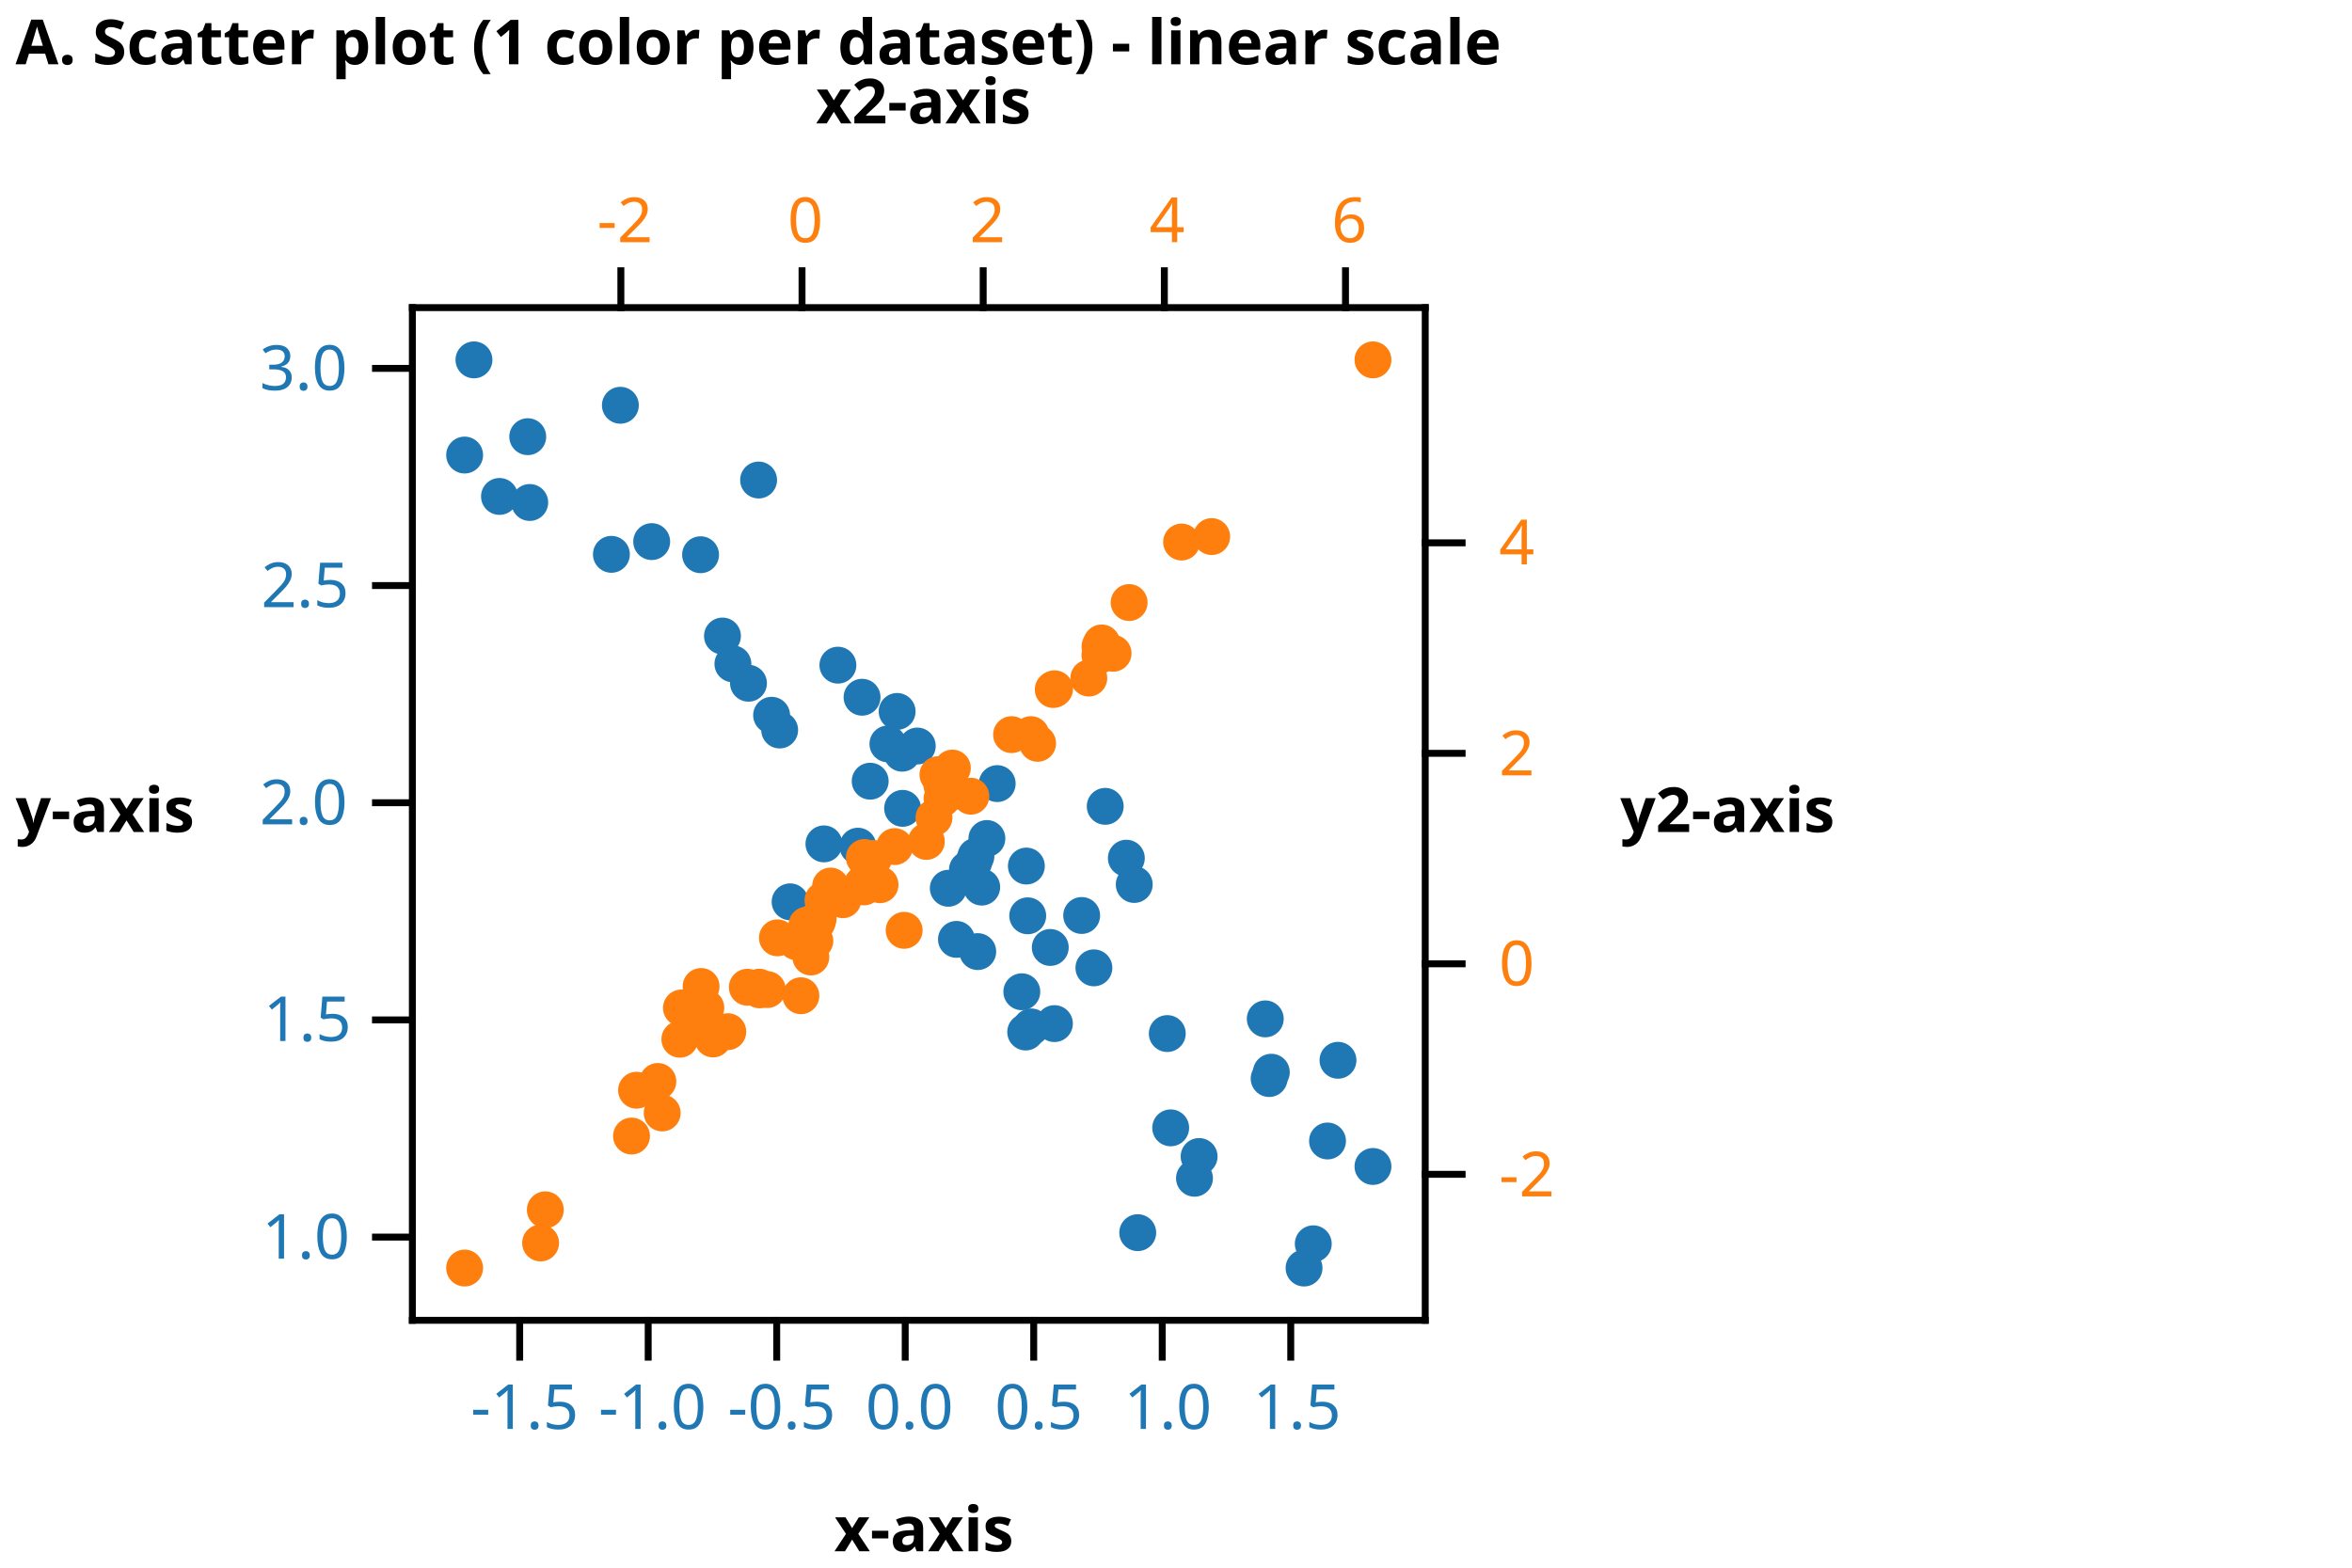
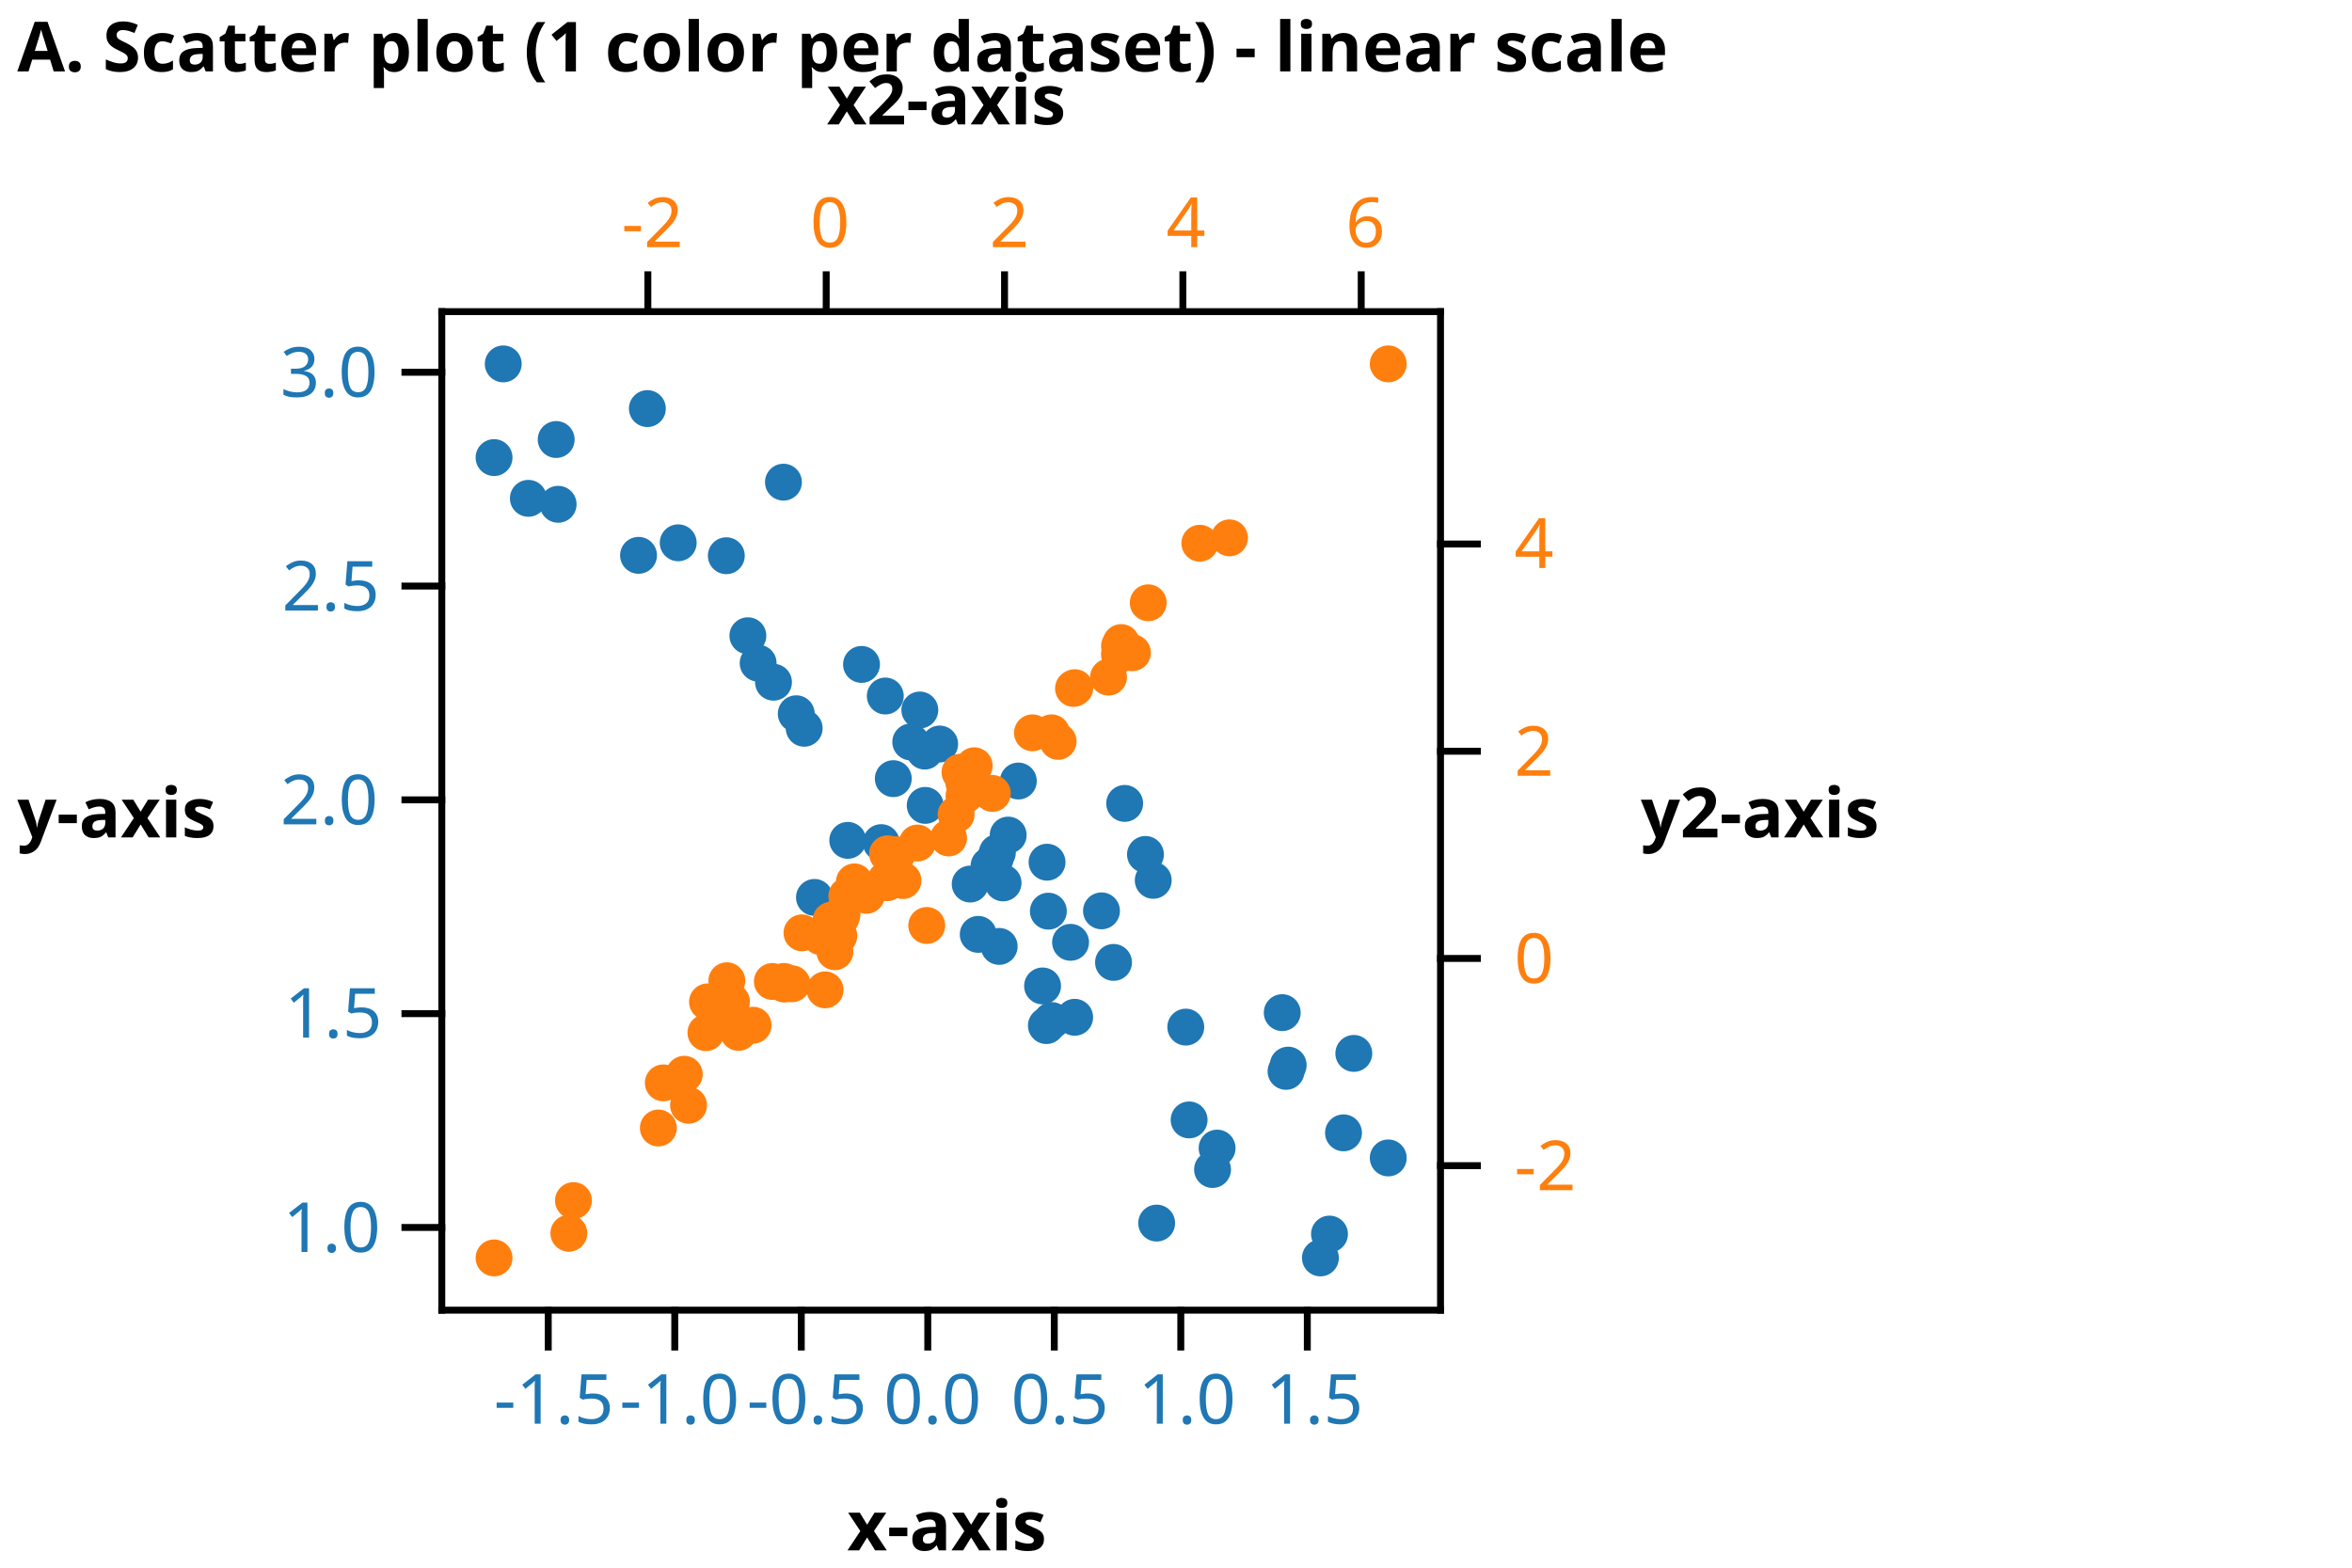
<svg xmlns="http://www.w3.org/2000/svg" width="255.116pt" height="170.077pt" viewBox="0 0 340.155 226.77">
  <g id="1" />
  <g id="2" />
  <g id="3" />
  <g id="4" />
  <g id="5" />
  <g id="6" />
  <g id="7" />
  <g id="8" />
  <g id="9" />
  <g id="10" />
  <g id="11" />
  <g id="137" />
  <g id="149" />
  <g id="161" />
  <g id="171" />
-   <circle cx="132.66" cy="107.913" r="2.667" fill="rgba(31, 119, 180, 1.0)" />
-   <circle cx="168.817" cy="149.508" r="2.667" fill="rgba(31, 119, 180, 1.0)" />
-   <circle cx="137.146" cy="128.49" r="2.667" fill="rgba(31, 119, 180, 1.0)" />
-   <circle cx="76.612" cy="72.686" r="2.667" fill="rgba(31, 119, 180, 1.0)" />
-   <circle cx="141.404" cy="137.651" r="2.667" fill="rgba(31, 119, 180, 1.0)" />
-   <circle cx="141.978" cy="128.323" r="2.667" fill="rgba(31, 119, 180, 1.0)" />
-   <circle cx="104.486" cy="92.002" r="2.667" fill="rgba(31, 119, 180, 1.0)" />
-   <circle cx="139.918" cy="125.794" r="2.667" fill="rgba(31, 119, 180, 1.0)" />
-   <circle cx="129.747" cy="102.913" r="2.667" fill="rgba(31, 119, 180, 1.0)" />
-   <circle cx="128.413" cy="107.61" r="2.667" fill="rgba(31, 119, 180, 1.0)" />
-   <circle cx="94.25" cy="78.345" r="2.667" fill="rgba(31, 119, 180, 1.0)" />
-   <circle cx="162.896" cy="124.138" r="2.667" fill="rgba(31, 119, 180, 1.0)" />
-   <circle cx="188.598" cy="183.425" r="2.667" fill="rgba(31, 119, 180, 1.0)" />
-   <circle cx="152.496" cy="148.068" r="2.667" fill="rgba(31, 119, 180, 1.0)" />
-   <circle cx="172.751" cy="170.436" r="2.667" fill="rgba(31, 119, 180, 1.0)" />
-   <circle cx="191.991" cy="165.047" r="2.667" fill="rgba(31, 119, 180, 1.0)" />
-   <circle cx="156.436" cy="132.428" r="2.667" fill="rgba(31, 119, 180, 1.0)" />
-   <circle cx="130.472" cy="108.954" r="2.667" fill="rgba(31, 119, 180, 1.0)" />
-   <circle cx="68.546" cy="52.057" r="2.667" fill="rgba(31, 119, 180, 1.0)" />
-   <circle cx="141.14" cy="123.863" r="2.667" fill="rgba(31, 119, 180, 1.0)" />
-   <circle cx="158.204" cy="140.002" r="2.667" fill="rgba(31, 119, 180, 1.0)" />
-   <circle cx="138.327" cy="135.883" r="2.667" fill="rgba(31, 119, 180, 1.0)" />
-   <circle cx="173.421" cy="167.29" r="2.667" fill="rgba(31, 119, 180, 1.0)" />
-   <circle cx="124.674" cy="100.857" r="2.667" fill="rgba(31, 119, 180, 1.0)" />
-   <circle cx="148.437" cy="125.277" r="2.667" fill="rgba(31, 119, 180, 1.0)" />
-   <circle cx="130.538" cy="116.93" r="2.667" fill="rgba(31, 119, 180, 1.0)" />
-   <circle cx="149.132" cy="148.546" r="2.667" fill="rgba(31, 119, 180, 1.0)" />
-   <circle cx="148.633" cy="132.474" r="2.667" fill="rgba(31, 119, 180, 1.0)" />
-   <circle cx="164.038" cy="127.942" r="2.667" fill="rgba(31, 119, 180, 1.0)" />
-   <circle cx="164.543" cy="178.308" r="2.667" fill="rgba(31, 119, 180, 1.0)" />
-   <circle cx="182.988" cy="147.383" r="2.667" fill="rgba(31, 119, 180, 1.0)" />
-   <circle cx="89.721" cy="58.623" r="2.667" fill="rgba(31, 119, 180, 1.0)" />
-   <circle cx="76.324" cy="63.168" r="2.667" fill="rgba(31, 119, 180, 1.0)" />
-   <circle cx="119.16" cy="122.069" r="2.667" fill="rgba(31, 119, 180, 1.0)" />
-   <circle cx="140.826" cy="124.713" r="2.667" fill="rgba(31, 119, 180, 1.0)" />
-   <circle cx="114.268" cy="130.452" r="2.667" fill="rgba(31, 119, 180, 1.0)" />
-   <circle cx="183.548" cy="156.015" r="2.667" fill="rgba(31, 119, 180, 1.0)" />
-   <circle cx="169.309" cy="163.147" r="2.667" fill="rgba(31, 119, 180, 1.0)" />
-   <circle cx="108.249" cy="98.832" r="2.667" fill="rgba(31, 119, 180, 1.0)" />
-   <circle cx="72.237" cy="71.811" r="2.667" fill="rgba(31, 119, 180, 1.0)" />
-   <circle cx="193.504" cy="153.374" r="2.667" fill="rgba(31, 119, 180, 1.0)" />
-   <circle cx="189.932" cy="179.92" r="2.667" fill="rgba(31, 119, 180, 1.0)" />
-   <circle cx="111.593" cy="103.465" r="2.667" fill="rgba(31, 119, 180, 1.0)" />
-   <circle cx="142.728" cy="121.292" r="2.667" fill="rgba(31, 119, 180, 1.0)" />
-   <circle cx="121.18" cy="96.217" r="2.667" fill="rgba(31, 119, 180, 1.0)" />
-   <circle cx="144.219" cy="113.35" r="2.667" fill="rgba(31, 119, 180, 1.0)" />
-   <circle cx="112.758" cy="105.597" r="2.667" fill="rgba(31, 119, 180, 1.0)" />
-   <circle cx="88.423" cy="80.187" r="2.667" fill="rgba(31, 119, 180, 1.0)" />
-   <circle cx="124.074" cy="122.403" r="2.667" fill="rgba(31, 119, 180, 1.0)" />
-   <circle cx="159.841" cy="116.64" r="2.667" fill="rgba(31, 119, 180, 1.0)" />
-   <circle cx="125.85" cy="113.002" r="2.667" fill="rgba(31, 119, 180, 1.0)" />
-   <circle cx="67.196" cy="65.825" r="2.667" fill="rgba(31, 119, 180, 1.0)" />
-   <circle cx="151.893" cy="137.053" r="2.667" fill="rgba(31, 119, 180, 1.0)" />
-   <circle cx="105.996" cy="96.031" r="2.667" fill="rgba(31, 119, 180, 1.0)" />
-   <circle cx="198.564" cy="168.733" r="2.667" fill="rgba(31, 119, 180, 1.0)" />
-   <circle cx="147.779" cy="143.461" r="2.667" fill="rgba(31, 119, 180, 1.0)" />
-   <circle cx="101.319" cy="80.243" r="2.667" fill="rgba(31, 119, 180, 1.0)" />
-   <circle cx="109.712" cy="69.437" r="2.667" fill="rgba(31, 119, 180, 1.0)" />
-   <circle cx="148.341" cy="149.286" r="2.667" fill="rgba(31, 119, 180, 1.0)" />
-   <circle cx="183.863" cy="155.098" r="2.667" fill="rgba(31, 119, 180, 1.0)" />
-   <circle cx="146.297" cy="106.266" r="2.667" fill="rgba(255, 127, 14, 1.0)" />
-   <circle cx="170.886" cy="78.408" r="2.667" fill="rgba(255, 127, 14, 1.0)" />
-   <circle cx="121.907" cy="130.144" r="2.667" fill="rgba(255, 127, 14, 1.0)" />
-   <circle cx="175.239" cy="77.618" r="2.667" fill="rgba(255, 127, 14, 1.0)" />
-   <circle cx="137.024" cy="113.96" r="2.667" fill="rgba(255, 127, 14, 1.0)" />
-   <circle cx="109.798" cy="142.798" r="2.667" fill="rgba(255, 127, 14, 1.0)" />
-   <circle cx="67.196" cy="183.425" r="2.667" fill="rgba(255, 127, 14, 1.0)" />
-   <circle cx="124.741" cy="127.9" r="2.667" fill="rgba(255, 127, 14, 1.0)" />
-   <circle cx="103.117" cy="150.29" r="2.667" fill="rgba(255, 127, 14, 1.0)" />
-   <circle cx="198.564" cy="52.057" r="2.667" fill="rgba(255, 127, 14, 1.0)" />
-   <circle cx="109.864" cy="143.185" r="2.667" fill="rgba(255, 127, 14, 1.0)" />
-   <circle cx="135.077" cy="118.274" r="2.667" fill="rgba(255, 127, 14, 1.0)" />
-   <circle cx="159.075" cy="94.763" r="2.667" fill="rgba(255, 127, 14, 1.0)" />
-   <circle cx="100.853" cy="147.721" r="2.667" fill="rgba(255, 127, 14, 1.0)" />
-   <circle cx="152.325" cy="99.741" r="2.667" fill="rgba(255, 127, 14, 1.0)" />
-   <circle cx="137.222" cy="114.739" r="2.667" fill="rgba(255, 127, 14, 1.0)" />
-   <circle cx="125.004" cy="124.042" r="2.667" fill="rgba(255, 127, 14, 1.0)" />
-   <circle cx="95.769" cy="160.994" r="2.667" fill="rgba(255, 127, 14, 1.0)" />
-   <circle cx="124.965" cy="128.295" r="2.667" fill="rgba(255, 127, 14, 1.0)" />
-   <circle cx="157.468" cy="98.086" r="2.667" fill="rgba(255, 127, 14, 1.0)" />
-   <circle cx="159.084" cy="93.515" r="2.667" fill="rgba(255, 127, 14, 1.0)" />
-   <circle cx="159.33" cy="93.002" r="2.667" fill="rgba(255, 127, 14, 1.0)" />
-   <circle cx="130.763" cy="134.574" r="2.667" fill="rgba(255, 127, 14, 1.0)" />
-   <circle cx="78.183" cy="179.799" r="2.667" fill="rgba(255, 127, 14, 1.0)" />
-   <circle cx="101.396" cy="142.697" r="2.667" fill="rgba(255, 127, 14, 1.0)" />
-   <circle cx="108.082" cy="142.807" r="2.667" fill="rgba(255, 127, 14, 1.0)" />
-   <circle cx="98.553" cy="145.804" r="2.667" fill="rgba(255, 127, 14, 1.0)" />
-   <circle cx="163.301" cy="87.16" r="2.667" fill="rgba(255, 127, 14, 1.0)" />
-   <circle cx="115.17" cy="136.217" r="2.667" fill="rgba(255, 127, 14, 1.0)" />
-   <circle cx="115.827" cy="144.036" r="2.667" fill="rgba(255, 127, 14, 1.0)" />
-   <circle cx="133.972" cy="121.713" r="2.667" fill="rgba(255, 127, 14, 1.0)" />
-   <circle cx="152.522" cy="99.634" r="2.667" fill="rgba(255, 127, 14, 1.0)" />
-   <circle cx="91.333" cy="164.334" r="2.667" fill="rgba(255, 127, 14, 1.0)" />
-   <circle cx="105.256" cy="149.234" r="2.667" fill="rgba(255, 127, 14, 1.0)" />
-   <circle cx="136.216" cy="113.582" r="2.667" fill="rgba(255, 127, 14, 1.0)" />
-   <circle cx="136.24" cy="115.539" r="2.667" fill="rgba(255, 127, 14, 1.0)" />
-   <circle cx="119.021" cy="130.233" r="2.667" fill="rgba(255, 127, 14, 1.0)" />
-   <circle cx="117.267" cy="138.433" r="2.667" fill="rgba(255, 127, 14, 1.0)" />
-   <circle cx="160.982" cy="94.499" r="2.667" fill="rgba(255, 127, 14, 1.0)" />
-   <circle cx="112.433" cy="135.66" r="2.667" fill="rgba(255, 127, 14, 1.0)" />
-   <circle cx="135.648" cy="112.061" r="2.667" fill="rgba(255, 127, 14, 1.0)" />
-   <circle cx="117.394" cy="133.651" r="2.667" fill="rgba(255, 127, 14, 1.0)" />
-   <circle cx="95.144" cy="156.437" r="2.667" fill="rgba(255, 127, 14, 1.0)" />
-   <circle cx="126.34" cy="124.182" r="2.667" fill="rgba(255, 127, 14, 1.0)" />
-   <circle cx="117.848" cy="136.098" r="2.667" fill="rgba(255, 127, 14, 1.0)" />
-   <circle cx="137.737" cy="111.104" r="2.667" fill="rgba(255, 127, 14, 1.0)" />
-   <circle cx="92.061" cy="157.704" r="2.667" fill="rgba(255, 127, 14, 1.0)" />
-   <circle cx="140.403" cy="115.173" r="2.667" fill="rgba(255, 127, 14, 1.0)" />
-   <circle cx="78.865" cy="175.003" r="2.667" fill="rgba(255, 127, 14, 1.0)" />
-   <circle cx="127.275" cy="127.976" r="2.667" fill="rgba(255, 127, 14, 1.0)" />
-   <circle cx="129.386" cy="122.462" r="2.667" fill="rgba(255, 127, 14, 1.0)" />
-   <circle cx="118.172" cy="133.396" r="2.667" fill="rgba(255, 127, 14, 1.0)" />
-   <circle cx="110.966" cy="143.143" r="2.667" fill="rgba(255, 127, 14, 1.0)" />
-   <circle cx="120.129" cy="128.171" r="2.667" fill="rgba(255, 127, 14, 1.0)" />
-   <circle cx="150.062" cy="107.522" r="2.667" fill="rgba(255, 127, 14, 1.0)" />
-   <circle cx="118.319" cy="132.904" r="2.667" fill="rgba(255, 127, 14, 1.0)" />
-   <circle cx="149.094" cy="106.267" r="2.667" fill="rgba(255, 127, 14, 1.0)" />
-   <circle cx="116.704" cy="133.808" r="2.667" fill="rgba(255, 127, 14, 1.0)" />
-   <circle cx="102.076" cy="145.778" r="2.667" fill="rgba(255, 127, 14, 1.0)" />
-   <circle cx="98.322" cy="150.329" r="2.667" fill="rgba(255, 127, 14, 1.0)" />
-   <text id="132" x="2.25" y="9.297" fill="black" font-family="Ubuntu" font-weight="bold" font-size="9" text-anchor="start" alignment-baseline="baseline">A. Scatter plot (1 color per dataset) - linear scale</text>
-   <text id="133" x="120.645" y="224.394" fill="black" font-family="Ubuntu" font-weight="bold" font-size="9" text-anchor="start" alignment-baseline="baseline">x-axis</text>
-   <text id="134" x="2.25" y="120.356" fill="black" font-family="Ubuntu" font-weight="bold" font-size="9" text-anchor="start" alignment-baseline="baseline">y-axis</text>
-   <text id="135" x="117.999" y="17.856" fill="black" font-family="Ubuntu" font-weight="bold" font-size="9" text-anchor="start" alignment-baseline="baseline">x2-axis</text>
-   <text id="136" x="234.324" y="120.356" fill="black" font-family="Ubuntu" font-weight="bold" font-size="9" text-anchor="start" alignment-baseline="baseline">y2-axis</text>
-   <line x1="59.637" y1="44.498" x2="59.637" y2="190.984" stroke="black" stroke-linecap="square" />
-   <line x1="54.304" y1="178.949" x2="59.637" y2="178.949" stroke="black" stroke-linecap="square" />
-   <line x1="54.304" y1="147.533" x2="59.637" y2="147.533" stroke="black" stroke-linecap="square" />
-   <line x1="54.304" y1="116.118" x2="59.637" y2="116.118" stroke="black" stroke-linecap="square" />
-   <line x1="54.304" y1="84.702" x2="59.637" y2="84.702" stroke="black" stroke-linecap="square" />
-   <line x1="54.304" y1="53.287" x2="59.637" y2="53.287" stroke="black" stroke-linecap="square" />
-   <text id="144" x="37.892" y="182.072" fill="rgba(31, 119, 180, 1.0)" font-family="Ubuntu" font-weight="regular" font-size="9" text-anchor="start" alignment-baseline="baseline">1.0</text>
-   <text id="145" x="38.099" y="150.584" fill="rgba(31, 119, 180, 1.0)" font-family="Ubuntu" font-weight="regular" font-size="9" text-anchor="start" alignment-baseline="baseline">1.5</text>
-   <text id="146" x="37.559" y="119.241" fill="rgba(31, 119, 180, 1.0)" font-family="Ubuntu" font-weight="regular" font-size="9" text-anchor="start" alignment-baseline="baseline">2.0</text>
-   <text id="147" x="37.766" y="87.825" fill="rgba(31, 119, 180, 1.0)" font-family="Ubuntu" font-weight="regular" font-size="9" text-anchor="start" alignment-baseline="baseline">2.5</text>
-   <text id="148" x="37.55" y="56.41" fill="rgba(31, 119, 180, 1.0)" font-family="Ubuntu" font-weight="regular" font-size="9" text-anchor="start" alignment-baseline="baseline">3.0</text>
-   <line x1="59.637" y1="44.498" x2="206.123" y2="44.498" stroke="black" stroke-linecap="square" />
-   <line x1="89.792" y1="39.165" x2="89.792" y2="44.498" stroke="black" stroke-linecap="square" />
-   <text id="152" x="86.358" y="35.03" fill="rgba(255, 127, 14, 1.0)" font-family="Ubuntu" font-weight="regular" font-size="9" text-anchor="start" alignment-baseline="baseline">-2</text>
-   <line x1="115.992" y1="39.165" x2="115.992" y2="44.498" stroke="black" stroke-linecap="square" />
-   <text id="154" x="113.904" y="35.03" fill="rgba(255, 127, 14, 1.0)" font-family="Ubuntu" font-weight="regular" font-size="9" text-anchor="start" alignment-baseline="baseline">0</text>
-   <line x1="142.192" y1="39.165" x2="142.192" y2="44.498" stroke="black" stroke-linecap="square" />
-   <text id="156" x="140.239" y="35.03" fill="rgba(255, 127, 14, 1.0)" font-family="Ubuntu" font-weight="regular" font-size="9" text-anchor="start" alignment-baseline="baseline">2</text>
-   <line x1="168.392" y1="39.165" x2="168.392" y2="44.498" stroke="black" stroke-linecap="square" />
-   <text id="158" x="166.222" y="35.03" fill="rgba(255, 127, 14, 1.0)" font-family="Ubuntu" font-weight="regular" font-size="9" text-anchor="start" alignment-baseline="baseline">4</text>
-   <line x1="194.591" y1="39.165" x2="194.591" y2="44.498" stroke="black" stroke-linecap="square" />
-   <text id="160" x="192.566" y="35.03" fill="rgba(255, 127, 14, 1.0)" font-family="Ubuntu" font-weight="regular" font-size="9" text-anchor="start" alignment-baseline="baseline">6</text>
-   <line x1="206.123" y1="44.498" x2="206.123" y2="190.984" stroke="black" stroke-linecap="square" />
-   <line x1="206.123" y1="169.868" x2="211.457" y2="169.868" stroke="black" stroke-linecap="square" />
-   <line x1="206.123" y1="139.419" x2="211.457" y2="139.419" stroke="black" stroke-linecap="square" />
-   <line x1="206.123" y1="108.971" x2="211.457" y2="108.971" stroke="black" stroke-linecap="square" />
-   <line x1="206.123" y1="78.523" x2="211.457" y2="78.523" stroke="black" stroke-linecap="square" />
-   <text id="167" x="216.79" y="173.058" fill="rgba(255, 127, 14, 1.0)" font-family="Ubuntu" font-weight="regular" font-size="9" text-anchor="start" alignment-baseline="baseline">-2</text>
-   <text id="168" x="216.79" y="142.542" fill="rgba(255, 127, 14, 1.0)" font-family="Ubuntu" font-weight="regular" font-size="9" text-anchor="start" alignment-baseline="baseline">0</text>
-   <text id="169" x="216.79" y="112.162" fill="rgba(255, 127, 14, 1.0)" font-family="Ubuntu" font-weight="regular" font-size="9" text-anchor="start" alignment-baseline="baseline">2</text>
-   <text id="170" x="216.79" y="81.641" fill="rgba(255, 127, 14, 1.0)" font-family="Ubuntu" font-weight="regular" font-size="9" text-anchor="start" alignment-baseline="baseline">4</text>
-   <line x1="59.637" y1="190.984" x2="206.123" y2="190.984" stroke="black" stroke-linecap="square" />
-   <line x1="75.158" y1="190.984" x2="75.158" y2="196.317" stroke="black" stroke-linecap="square" />
-   <text id="174" x="68.075" y="206.698" fill="rgba(31, 119, 180, 1.0)" font-family="Ubuntu" font-weight="regular" font-size="9" text-anchor="start" alignment-baseline="baseline">-1.5</text>
-   <line x1="93.744" y1="190.984" x2="93.744" y2="196.317" stroke="black" stroke-linecap="square" />
-   <text id="176" x="86.557" y="206.698" fill="rgba(31, 119, 180, 1.0)" font-family="Ubuntu" font-weight="regular" font-size="9" text-anchor="start" alignment-baseline="baseline">-1.0</text>
-   <line x1="112.33" y1="190.984" x2="112.33" y2="196.317" stroke="black" stroke-linecap="square" />
-   <text id="178" x="105.247" y="206.698" fill="rgba(31, 119, 180, 1.0)" font-family="Ubuntu" font-weight="regular" font-size="9" text-anchor="start" alignment-baseline="baseline">-0.5</text>
-   <line x1="130.915" y1="190.984" x2="130.915" y2="196.317" stroke="black" stroke-linecap="square" />
-   <text id="180" x="125.182" y="206.698" fill="rgba(31, 119, 180, 1.0)" font-family="Ubuntu" font-weight="regular" font-size="9" text-anchor="start" alignment-baseline="baseline">0.0</text>
-   <line x1="149.501" y1="190.984" x2="149.501" y2="196.317" stroke="black" stroke-linecap="square" />
-   <text id="182" x="143.872" y="206.698" fill="rgba(31, 119, 180, 1.0)" font-family="Ubuntu" font-weight="regular" font-size="9" text-anchor="start" alignment-baseline="baseline">0.5</text>
-   <line x1="168.087" y1="190.984" x2="168.087" y2="196.317" stroke="black" stroke-linecap="square" />
-   <text id="184" x="162.548" y="206.698" fill="rgba(31, 119, 180, 1.0)" font-family="Ubuntu" font-weight="regular" font-size="9" text-anchor="start" alignment-baseline="baseline">1.0</text>
-   <line x1="186.673" y1="190.984" x2="186.673" y2="196.317" stroke="black" stroke-linecap="square" />
-   <text id="186" x="181.237" y="206.698" fill="rgba(31, 119, 180, 1.0)" font-family="Ubuntu" font-weight="regular" font-size="9" text-anchor="start" alignment-baseline="baseline">1.5</text>
+   <circle cx="135.897" cy="107.625" r="2.667" fill="rgba(31, 119, 180, 1.0)" opacity="1" />
+   <circle cx="171.491" cy="148.573" r="2.667" fill="rgba(31, 119, 180, 1.0)" opacity="1" />
+   <circle cx="140.312" cy="127.882" r="2.667" fill="rgba(31, 119, 180, 1.0)" opacity="1" />
+   <circle cx="80.721" cy="72.947" r="2.667" fill="rgba(31, 119, 180, 1.0)" opacity="1" />
+   <circle cx="144.504" cy="136.9" r="2.667" fill="rgba(31, 119, 180, 1.0)" opacity="1" />
+   <circle cx="145.069" cy="127.717" r="2.667" fill="rgba(31, 119, 180, 1.0)" opacity="1" />
+   <circle cx="108.161" cy="91.962" r="2.667" fill="rgba(31, 119, 180, 1.0)" opacity="1" />
+   <circle cx="143.041" cy="125.228" r="2.667" fill="rgba(31, 119, 180, 1.0)" opacity="1" />
+   <circle cx="133.029" cy="102.703" r="2.667" fill="rgba(31, 119, 180, 1.0)" opacity="1" />
+   <circle cx="131.716" cy="107.327" r="2.667" fill="rgba(31, 119, 180, 1.0)" opacity="1" />
+   <circle cx="98.085" cy="78.518" r="2.667" fill="rgba(31, 119, 180, 1.0)" opacity="1" />
+   <circle cx="165.662" cy="123.598" r="2.667" fill="rgba(31, 119, 180, 1.0)" opacity="1" />
+   <circle cx="190.963" cy="181.961" r="2.667" fill="rgba(31, 119, 180, 1.0)" opacity="1" />
+   <circle cx="155.423" cy="147.154" r="2.667" fill="rgba(31, 119, 180, 1.0)" opacity="1" />
+   <circle cx="175.363" cy="169.174" r="2.667" fill="rgba(31, 119, 180, 1.0)" opacity="1" />
+   <circle cx="194.303" cy="163.869" r="2.667" fill="rgba(31, 119, 180, 1.0)" opacity="1" />
+   <circle cx="159.302" cy="131.759" r="2.667" fill="rgba(31, 119, 180, 1.0)" opacity="1" />
+   <circle cx="133.742" cy="108.65" r="2.667" fill="rgba(31, 119, 180, 1.0)" opacity="1" />
+   <circle cx="72.781" cy="52.639" r="2.667" fill="rgba(31, 119, 180, 1.0)" opacity="1" />
+   <circle cx="144.244" cy="123.327" r="2.667" fill="rgba(31, 119, 180, 1.0)" opacity="1" />
+   <circle cx="161.042" cy="139.214" r="2.667" fill="rgba(31, 119, 180, 1.0)" opacity="1" />
+   <circle cx="141.475" cy="135.16" r="2.667" fill="rgba(31, 119, 180, 1.0)" opacity="1" />
+   <circle cx="176.022" cy="166.077" r="2.667" fill="rgba(31, 119, 180, 1.0)" opacity="1" />
+   <circle cx="128.035" cy="100.679" r="2.667" fill="rgba(31, 119, 180, 1.0)" opacity="1" />
+   <circle cx="151.428" cy="124.719" r="2.667" fill="rgba(31, 119, 180, 1.0)" opacity="1" />
+   <circle cx="133.808" cy="116.502" r="2.667" fill="rgba(31, 119, 180, 1.0)" opacity="1" />
+   <circle cx="152.112" cy="147.625" r="2.667" fill="rgba(31, 119, 180, 1.0)" opacity="1" />
+   <circle cx="151.62" cy="131.803" r="2.667" fill="rgba(31, 119, 180, 1.0)" opacity="1" />
+   <circle cx="166.786" cy="127.342" r="2.667" fill="rgba(31, 119, 180, 1.0)" opacity="1" />
+   <circle cx="167.282" cy="176.923" r="2.667" fill="rgba(31, 119, 180, 1.0)" opacity="1" />
+   <circle cx="185.441" cy="146.481" r="2.667" fill="rgba(31, 119, 180, 1.0)" opacity="1" />
+   <circle cx="93.626" cy="59.103" r="2.667" fill="rgba(31, 119, 180, 1.0)" opacity="1" />
+   <circle cx="80.438" cy="63.577" r="2.667" fill="rgba(31, 119, 180, 1.0)" opacity="1" />
+   <circle cx="122.607" cy="121.561" r="2.667" fill="rgba(31, 119, 180, 1.0)" opacity="1" />
+   <circle cx="143.935" cy="124.164" r="2.667" fill="rgba(31, 119, 180, 1.0)" opacity="1" />
+   <circle cx="117.791" cy="129.813" r="2.667" fill="rgba(31, 119, 180, 1.0)" opacity="1" />
+   <circle cx="185.991" cy="154.978" r="2.667" fill="rgba(31, 119, 180, 1.0)" opacity="1" />
+   <circle cx="171.975" cy="161.999" r="2.667" fill="rgba(31, 119, 180, 1.0)" opacity="1" />
+   <circle cx="111.866" cy="98.685" r="2.667" fill="rgba(31, 119, 180, 1.0)" opacity="1" />
+   <circle cx="76.414" cy="72.086" r="2.667" fill="rgba(31, 119, 180, 1.0)" opacity="1" />
+   <circle cx="195.793" cy="152.378" r="2.667" fill="rgba(31, 119, 180, 1.0)" opacity="1" />
+   <circle cx="192.276" cy="178.511" r="2.667" fill="rgba(31, 119, 180, 1.0)" opacity="1" />
+   <circle cx="115.158" cy="103.247" r="2.667" fill="rgba(31, 119, 180, 1.0)" opacity="1" />
+   <circle cx="145.808" cy="120.795" r="2.667" fill="rgba(31, 119, 180, 1.0)" opacity="1" />
+   <circle cx="124.595" cy="96.111" r="2.667" fill="rgba(31, 119, 180, 1.0)" opacity="1" />
+   <circle cx="147.276" cy="112.978" r="2.667" fill="rgba(31, 119, 180, 1.0)" opacity="1" />
+   <circle cx="116.304" cy="105.345" r="2.667" fill="rgba(31, 119, 180, 1.0)" opacity="1" />
+   <circle cx="92.348" cy="80.331" r="2.667" fill="rgba(31, 119, 180, 1.0)" opacity="1" />
+   <circle cx="127.444" cy="121.889" r="2.667" fill="rgba(31, 119, 180, 1.0)" opacity="1" />
+   <circle cx="162.654" cy="116.216" r="2.667" fill="rgba(31, 119, 180, 1.0)" opacity="1" />
+   <circle cx="129.192" cy="112.634" r="2.667" fill="rgba(31, 119, 180, 1.0)" opacity="1" />
+   <circle cx="71.452" cy="66.192" r="2.667" fill="rgba(31, 119, 180, 1.0)" opacity="1" />
+   <circle cx="154.83" cy="136.311" r="2.667" fill="rgba(31, 119, 180, 1.0)" opacity="1" />
+   <circle cx="109.647" cy="95.928" r="2.667" fill="rgba(31, 119, 180, 1.0)" opacity="1" />
+   <circle cx="200.774" cy="167.498" r="2.667" fill="rgba(31, 119, 180, 1.0)" opacity="1" />
+   <circle cx="150.78" cy="142.619" r="2.667" fill="rgba(31, 119, 180, 1.0)" opacity="1" />
+   <circle cx="105.043" cy="80.386" r="2.667" fill="rgba(31, 119, 180, 1.0)" opacity="1" />
+   <circle cx="113.306" cy="69.748" r="2.667" fill="rgba(31, 119, 180, 1.0)" opacity="1" />
+   <circle cx="151.333" cy="148.354" r="2.667" fill="rgba(31, 119, 180, 1.0)" opacity="1" />
+   <circle cx="186.302" cy="154.075" r="2.667" fill="rgba(31, 119, 180, 1.0)" opacity="1" />
+   <circle cx="149.321" cy="106.004" r="2.667" fill="rgba(255, 127, 14, 1.0)" opacity="1" />
+   <circle cx="173.527" cy="78.579" r="2.667" fill="rgba(255, 127, 14, 1.0)" opacity="1" />
+   <circle cx="125.311" cy="129.51" r="2.667" fill="rgba(255, 127, 14, 1.0)" opacity="1" />
+   <circle cx="177.812" cy="77.802" r="2.667" fill="rgba(255, 127, 14, 1.0)" opacity="1" />
+   <circle cx="140.192" cy="113.578" r="2.667" fill="rgba(255, 127, 14, 1.0)" opacity="1" />
+   <circle cx="113.391" cy="141.967" r="2.667" fill="rgba(255, 127, 14, 1.0)" opacity="1" />
+   <circle cx="71.452" cy="181.961" r="2.667" fill="rgba(255, 127, 14, 1.0)" opacity="1" />
+   <circle cx="128.101" cy="127.3" r="2.667" fill="rgba(255, 127, 14, 1.0)" opacity="1" />
+   <circle cx="106.814" cy="149.342" r="2.667" fill="rgba(255, 127, 14, 1.0)" opacity="1" />
+   <circle cx="200.774" cy="52.639" r="2.667" fill="rgba(255, 127, 14, 1.0)" opacity="1" />
+   <circle cx="113.456" cy="142.348" r="2.667" fill="rgba(255, 127, 14, 1.0)" opacity="1" />
+   <circle cx="138.276" cy="117.825" r="2.667" fill="rgba(255, 127, 14, 1.0)" opacity="1" />
+   <circle cx="161.9" cy="94.68" r="2.667" fill="rgba(255, 127, 14, 1.0)" opacity="1" />
+   <circle cx="104.585" cy="146.813" r="2.667" fill="rgba(255, 127, 14, 1.0)" opacity="1" />
+   <circle cx="155.255" cy="99.58" r="2.667" fill="rgba(255, 127, 14, 1.0)" opacity="1" />
+   <circle cx="140.388" cy="114.345" r="2.667" fill="rgba(255, 127, 14, 1.0)" opacity="1" />
+   <circle cx="128.359" cy="123.502" r="2.667" fill="rgba(255, 127, 14, 1.0)" opacity="1" />
+   <circle cx="99.58" cy="159.879" r="2.667" fill="rgba(255, 127, 14, 1.0)" opacity="1" />
+   <circle cx="128.321" cy="127.69" r="2.667" fill="rgba(255, 127, 14, 1.0)" opacity="1" />
+   <circle cx="160.318" cy="97.951" r="2.667" fill="rgba(255, 127, 14, 1.0)" opacity="1" />
+   <circle cx="161.909" cy="93.452" r="2.667" fill="rgba(255, 127, 14, 1.0)" opacity="1" />
+   <circle cx="162.151" cy="92.946" r="2.667" fill="rgba(255, 127, 14, 1.0)" opacity="1" />
+   <circle cx="134.029" cy="133.871" r="2.667" fill="rgba(255, 127, 14, 1.0)" opacity="1" />
+   <circle cx="82.268" cy="178.391" r="2.667" fill="rgba(255, 127, 14, 1.0)" opacity="1" />
+   <circle cx="105.12" cy="141.867" r="2.667" fill="rgba(255, 127, 14, 1.0)" opacity="1" />
+   <circle cx="111.701" cy="141.975" r="2.667" fill="rgba(255, 127, 14, 1.0)" opacity="1" />
+   <circle cx="102.321" cy="144.926" r="2.667" fill="rgba(255, 127, 14, 1.0)" opacity="1" />
+   <circle cx="166.06" cy="87.196" r="2.667" fill="rgba(255, 127, 14, 1.0)" opacity="1" />
+   <circle cx="118.678" cy="135.488" r="2.667" fill="rgba(255, 127, 14, 1.0)" opacity="1" />
+   <circle cx="119.326" cy="143.186" r="2.667" fill="rgba(255, 127, 14, 1.0)" opacity="1" />
+   <circle cx="137.188" cy="121.21" r="2.667" fill="rgba(255, 127, 14, 1.0)" opacity="1" />
+   <circle cx="155.449" cy="99.475" r="2.667" fill="rgba(255, 127, 14, 1.0)" opacity="1" />
+   <circle cx="95.213" cy="163.168" r="2.667" fill="rgba(255, 127, 14, 1.0)" opacity="1" />
+   <circle cx="108.919" cy="148.302" r="2.667" fill="rgba(255, 127, 14, 1.0)" opacity="1" />
+   <circle cx="139.397" cy="113.205" r="2.667" fill="rgba(255, 127, 14, 1.0)" opacity="1" />
+   <circle cx="139.421" cy="115.133" r="2.667" fill="rgba(255, 127, 14, 1.0)" opacity="1" />
+   <circle cx="122.47" cy="129.598" r="2.667" fill="rgba(255, 127, 14, 1.0)" opacity="1" />
+   <circle cx="120.743" cy="137.669" r="2.667" fill="rgba(255, 127, 14, 1.0)" opacity="1" />
+   <circle cx="163.777" cy="94.42" r="2.667" fill="rgba(255, 127, 14, 1.0)" opacity="1" />
+   <circle cx="115.984" cy="134.94" r="2.667" fill="rgba(255, 127, 14, 1.0)" opacity="1" />
+   <circle cx="138.838" cy="111.708" r="2.667" fill="rgba(255, 127, 14, 1.0)" opacity="1" />
+   <circle cx="120.868" cy="132.963" r="2.667" fill="rgba(255, 127, 14, 1.0)" opacity="1" />
+   <circle cx="98.964" cy="155.394" r="2.667" fill="rgba(255, 127, 14, 1.0)" opacity="1" />
+   <circle cx="129.675" cy="123.641" r="2.667" fill="rgba(255, 127, 14, 1.0)" opacity="1" />
+   <circle cx="121.315" cy="135.371" r="2.667" fill="rgba(255, 127, 14, 1.0)" opacity="1" />
+   <circle cx="140.895" cy="110.766" r="2.667" fill="rgba(255, 127, 14, 1.0)" opacity="1" />
+   <circle cx="95.93" cy="156.64" r="2.667" fill="rgba(255, 127, 14, 1.0)" opacity="1" />
+   <circle cx="143.519" cy="114.772" r="2.667" fill="rgba(255, 127, 14, 1.0)" opacity="1" />
+   <circle cx="82.939" cy="173.67" r="2.667" fill="rgba(255, 127, 14, 1.0)" opacity="1" />
+   <circle cx="130.595" cy="127.376" r="2.667" fill="rgba(255, 127, 14, 1.0)" opacity="1" />
+   <circle cx="132.673" cy="121.947" r="2.667" fill="rgba(255, 127, 14, 1.0)" opacity="1" />
+   <circle cx="121.634" cy="132.711" r="2.667" fill="rgba(255, 127, 14, 1.0)" opacity="1" />
+   <circle cx="114.54" cy="142.306" r="2.667" fill="rgba(255, 127, 14, 1.0)" opacity="1" />
+   <circle cx="123.561" cy="127.568" r="2.667" fill="rgba(255, 127, 14, 1.0)" opacity="1" />
+   <circle cx="153.027" cy="107.241" r="2.667" fill="rgba(255, 127, 14, 1.0)" opacity="1" />
+   <circle cx="121.779" cy="132.227" r="2.667" fill="rgba(255, 127, 14, 1.0)" opacity="1" />
+   <circle cx="152.075" cy="106.004" r="2.667" fill="rgba(255, 127, 14, 1.0)" opacity="1" />
+   <circle cx="120.188" cy="133.117" r="2.667" fill="rgba(255, 127, 14, 1.0)" opacity="1" />
+   <circle cx="105.789" cy="144.9" r="2.667" fill="rgba(255, 127, 14, 1.0)" opacity="1" />
+   <circle cx="102.093" cy="149.38" r="2.667" fill="rgba(255, 127, 14, 1.0)" opacity="1" />
+   <text id="132" fill="black" font-family="Ubuntu" font-weight="bold" font-size="10" text-anchor="start" alignment-baseline="baseline" x="2.5" y="10.33">A. Scatter plot (1 color per dataset) - linear scale</text>
+   <text id="133" fill="black" font-family="Ubuntu" font-weight="bold" font-size="10" text-anchor="start" alignment-baseline="baseline" x="122.518" y="224.27">x-axis</text>
+   <text id="134" fill="black" font-family="Ubuntu" font-weight="bold" font-size="10" text-anchor="start" alignment-baseline="baseline" x="2.5" y="121.13">y-axis</text>
+   <text id="135" fill="black" font-family="Ubuntu" font-weight="bold" font-size="10" text-anchor="start" alignment-baseline="baseline" x="119.578" y="17.99">x2-axis</text>
+   <text id="136" fill="black" font-family="Ubuntu" font-weight="bold" font-size="10" text-anchor="start" alignment-baseline="baseline" x="237.297" y="121.13">y2-axis</text>
+   <line x1="63.893" y1="45.08" x2="63.893" y2="189.52" stroke="black" stroke-linecap="square" />
+   <line x1="58.56" y1="177.555" x2="63.893" y2="177.555" stroke="black" stroke-linecap="square" />
+   <line x1="58.56" y1="146.628" x2="63.893" y2="146.628" stroke="black" stroke-linecap="square" />
+   <line x1="58.56" y1="115.702" x2="63.893" y2="115.702" stroke="black" stroke-linecap="square" />
+   <line x1="58.56" y1="84.776" x2="63.893" y2="84.776" stroke="black" stroke-linecap="square" />
+   <line x1="58.56" y1="53.85" x2="63.893" y2="53.85" stroke="black" stroke-linecap="square" />
+   <text id="144" fill="rgba(31, 119, 180, 1.0)" font-family="Ubuntu" font-weight="normal" font-size="10" text-anchor="start" alignment-baseline="baseline" x="40.917" y="181.1">1.0</text>
+   <text id="145" fill="rgba(31, 119, 180, 1.0)" font-family="Ubuntu" font-weight="normal" font-size="10" text-anchor="start" alignment-baseline="baseline" x="41.147" y="150.093">1.5</text>
+   <text id="146" fill="rgba(31, 119, 180, 1.0)" font-family="Ubuntu" font-weight="normal" font-size="10" text-anchor="start" alignment-baseline="baseline" x="40.547" y="119.247">2.0</text>
+   <text id="147" fill="rgba(31, 119, 180, 1.0)" font-family="Ubuntu" font-weight="normal" font-size="10" text-anchor="start" alignment-baseline="baseline" x="40.777" y="88.321">2.5</text>
+   <text id="148" fill="rgba(31, 119, 180, 1.0)" font-family="Ubuntu" font-weight="normal" font-size="10" text-anchor="start" alignment-baseline="baseline" x="40.537" y="57.395">3.0</text>
+   <line x1="63.893" y1="45.08" x2="208.333" y2="45.08" stroke="black" stroke-linecap="square" />
+   <line x1="93.696" y1="39.747" x2="93.696" y2="45.08" stroke="black" stroke-linecap="square" />
+   <text id="152" fill="rgba(255, 127, 14, 1.0)" font-family="Ubuntu" font-weight="normal" font-size="10" text-anchor="start" alignment-baseline="baseline" x="89.881" y="35.747">-2</text>
+   <line x1="119.488" y1="39.747" x2="119.488" y2="45.08" stroke="black" stroke-linecap="square" />
+   <text id="154" fill="rgba(255, 127, 14, 1.0)" font-family="Ubuntu" font-weight="normal" font-size="10" text-anchor="start" alignment-baseline="baseline" x="117.168" y="35.747">0</text>
+   <line x1="145.28" y1="39.747" x2="145.28" y2="45.08" stroke="black" stroke-linecap="square" />
+   <text id="156" fill="rgba(255, 127, 14, 1.0)" font-family="Ubuntu" font-weight="normal" font-size="10" text-anchor="start" alignment-baseline="baseline" x="143.11" y="35.747">2</text>
+   <line x1="171.071" y1="39.747" x2="171.071" y2="45.08" stroke="black" stroke-linecap="square" />
+   <text id="158" fill="rgba(255, 127, 14, 1.0)" font-family="Ubuntu" font-weight="normal" font-size="10" text-anchor="start" alignment-baseline="baseline" x="168.661" y="35.747">4</text>
+   <line x1="196.863" y1="39.747" x2="196.863" y2="45.08" stroke="black" stroke-linecap="square" />
+   <text id="160" fill="rgba(255, 127, 14, 1.0)" font-family="Ubuntu" font-weight="normal" font-size="10" text-anchor="start" alignment-baseline="baseline" x="194.613" y="35.747">6</text>
+   <line x1="208.333" y1="45.08" x2="208.333" y2="189.52" stroke="black" stroke-linecap="square" />
+   <line x1="208.333" y1="168.615" x2="213.667" y2="168.615" stroke="black" stroke-linecap="square" />
+   <line x1="208.333" y1="138.641" x2="213.667" y2="138.641" stroke="black" stroke-linecap="square" />
+   <line x1="208.333" y1="108.667" x2="213.667" y2="108.667" stroke="black" stroke-linecap="square" />
+   <line x1="208.333" y1="78.693" x2="213.667" y2="78.693" stroke="black" stroke-linecap="square" />
+   <text id="167" fill="rgba(255, 127, 14, 1.0)" font-family="Ubuntu" font-weight="normal" font-size="10" text-anchor="start" alignment-baseline="baseline" x="219" y="172.16">-2</text>
+   <text id="168" fill="rgba(255, 127, 14, 1.0)" font-family="Ubuntu" font-weight="normal" font-size="10" text-anchor="start" alignment-baseline="baseline" x="219" y="142.186">0</text>
+   <text id="169" fill="rgba(255, 127, 14, 1.0)" font-family="Ubuntu" font-weight="normal" font-size="10" text-anchor="start" alignment-baseline="baseline" x="219" y="112.212">2</text>
+   <text id="170" fill="rgba(255, 127, 14, 1.0)" font-family="Ubuntu" font-weight="normal" font-size="10" text-anchor="start" alignment-baseline="baseline" x="219" y="82.158">4</text>
+   <line x1="63.893" y1="189.52" x2="208.333" y2="189.52" stroke="black" stroke-linecap="square" />
+   <line x1="79.29" y1="189.52" x2="79.29" y2="194.853" stroke="black" stroke-linecap="square" />
+   <text id="174" fill="rgba(31, 119, 180, 1.0)" font-family="Ubuntu" font-weight="normal" font-size="10" text-anchor="start" alignment-baseline="baseline" x="71.42" y="205.943">-1.5</text>
+   <line x1="97.586" y1="189.52" x2="97.586" y2="194.853" stroke="black" stroke-linecap="square" />
+   <text id="176" fill="rgba(31, 119, 180, 1.0)" font-family="Ubuntu" font-weight="normal" font-size="10" text-anchor="start" alignment-baseline="baseline" x="89.601" y="205.943">-1.0</text>
+   <line x1="115.883" y1="189.52" x2="115.883" y2="194.853" stroke="black" stroke-linecap="square" />
+   <text id="178" fill="rgba(31, 119, 180, 1.0)" font-family="Ubuntu" font-weight="normal" font-size="10" text-anchor="start" alignment-baseline="baseline" x="108.013" y="205.943">-0.5</text>
+   <line x1="134.179" y1="189.52" x2="134.179" y2="194.853" stroke="black" stroke-linecap="square" />
+   <text id="180" fill="rgba(31, 119, 180, 1.0)" font-family="Ubuntu" font-weight="normal" font-size="10" text-anchor="start" alignment-baseline="baseline" x="127.809" y="205.943">0.0</text>
+   <line x1="152.475" y1="189.52" x2="152.475" y2="194.853" stroke="black" stroke-linecap="square" />
+   <text id="182" fill="rgba(31, 119, 180, 1.0)" font-family="Ubuntu" font-weight="normal" font-size="10" text-anchor="start" alignment-baseline="baseline" x="146.22" y="205.943">0.5</text>
+   <line x1="170.772" y1="189.52" x2="170.772" y2="194.853" stroke="black" stroke-linecap="square" />
+   <text id="184" fill="rgba(31, 119, 180, 1.0)" font-family="Ubuntu" font-weight="normal" font-size="10" text-anchor="start" alignment-baseline="baseline" x="164.617" y="205.943">1.0</text>
+   <line x1="189.068" y1="189.52" x2="189.068" y2="194.853" stroke="black" stroke-linecap="square" />
+   <text id="186" fill="rgba(31, 119, 180, 1.0)" font-family="Ubuntu" font-weight="normal" font-size="10" text-anchor="start" alignment-baseline="baseline" x="183.028" y="205.943">1.5</text>
</svg>
